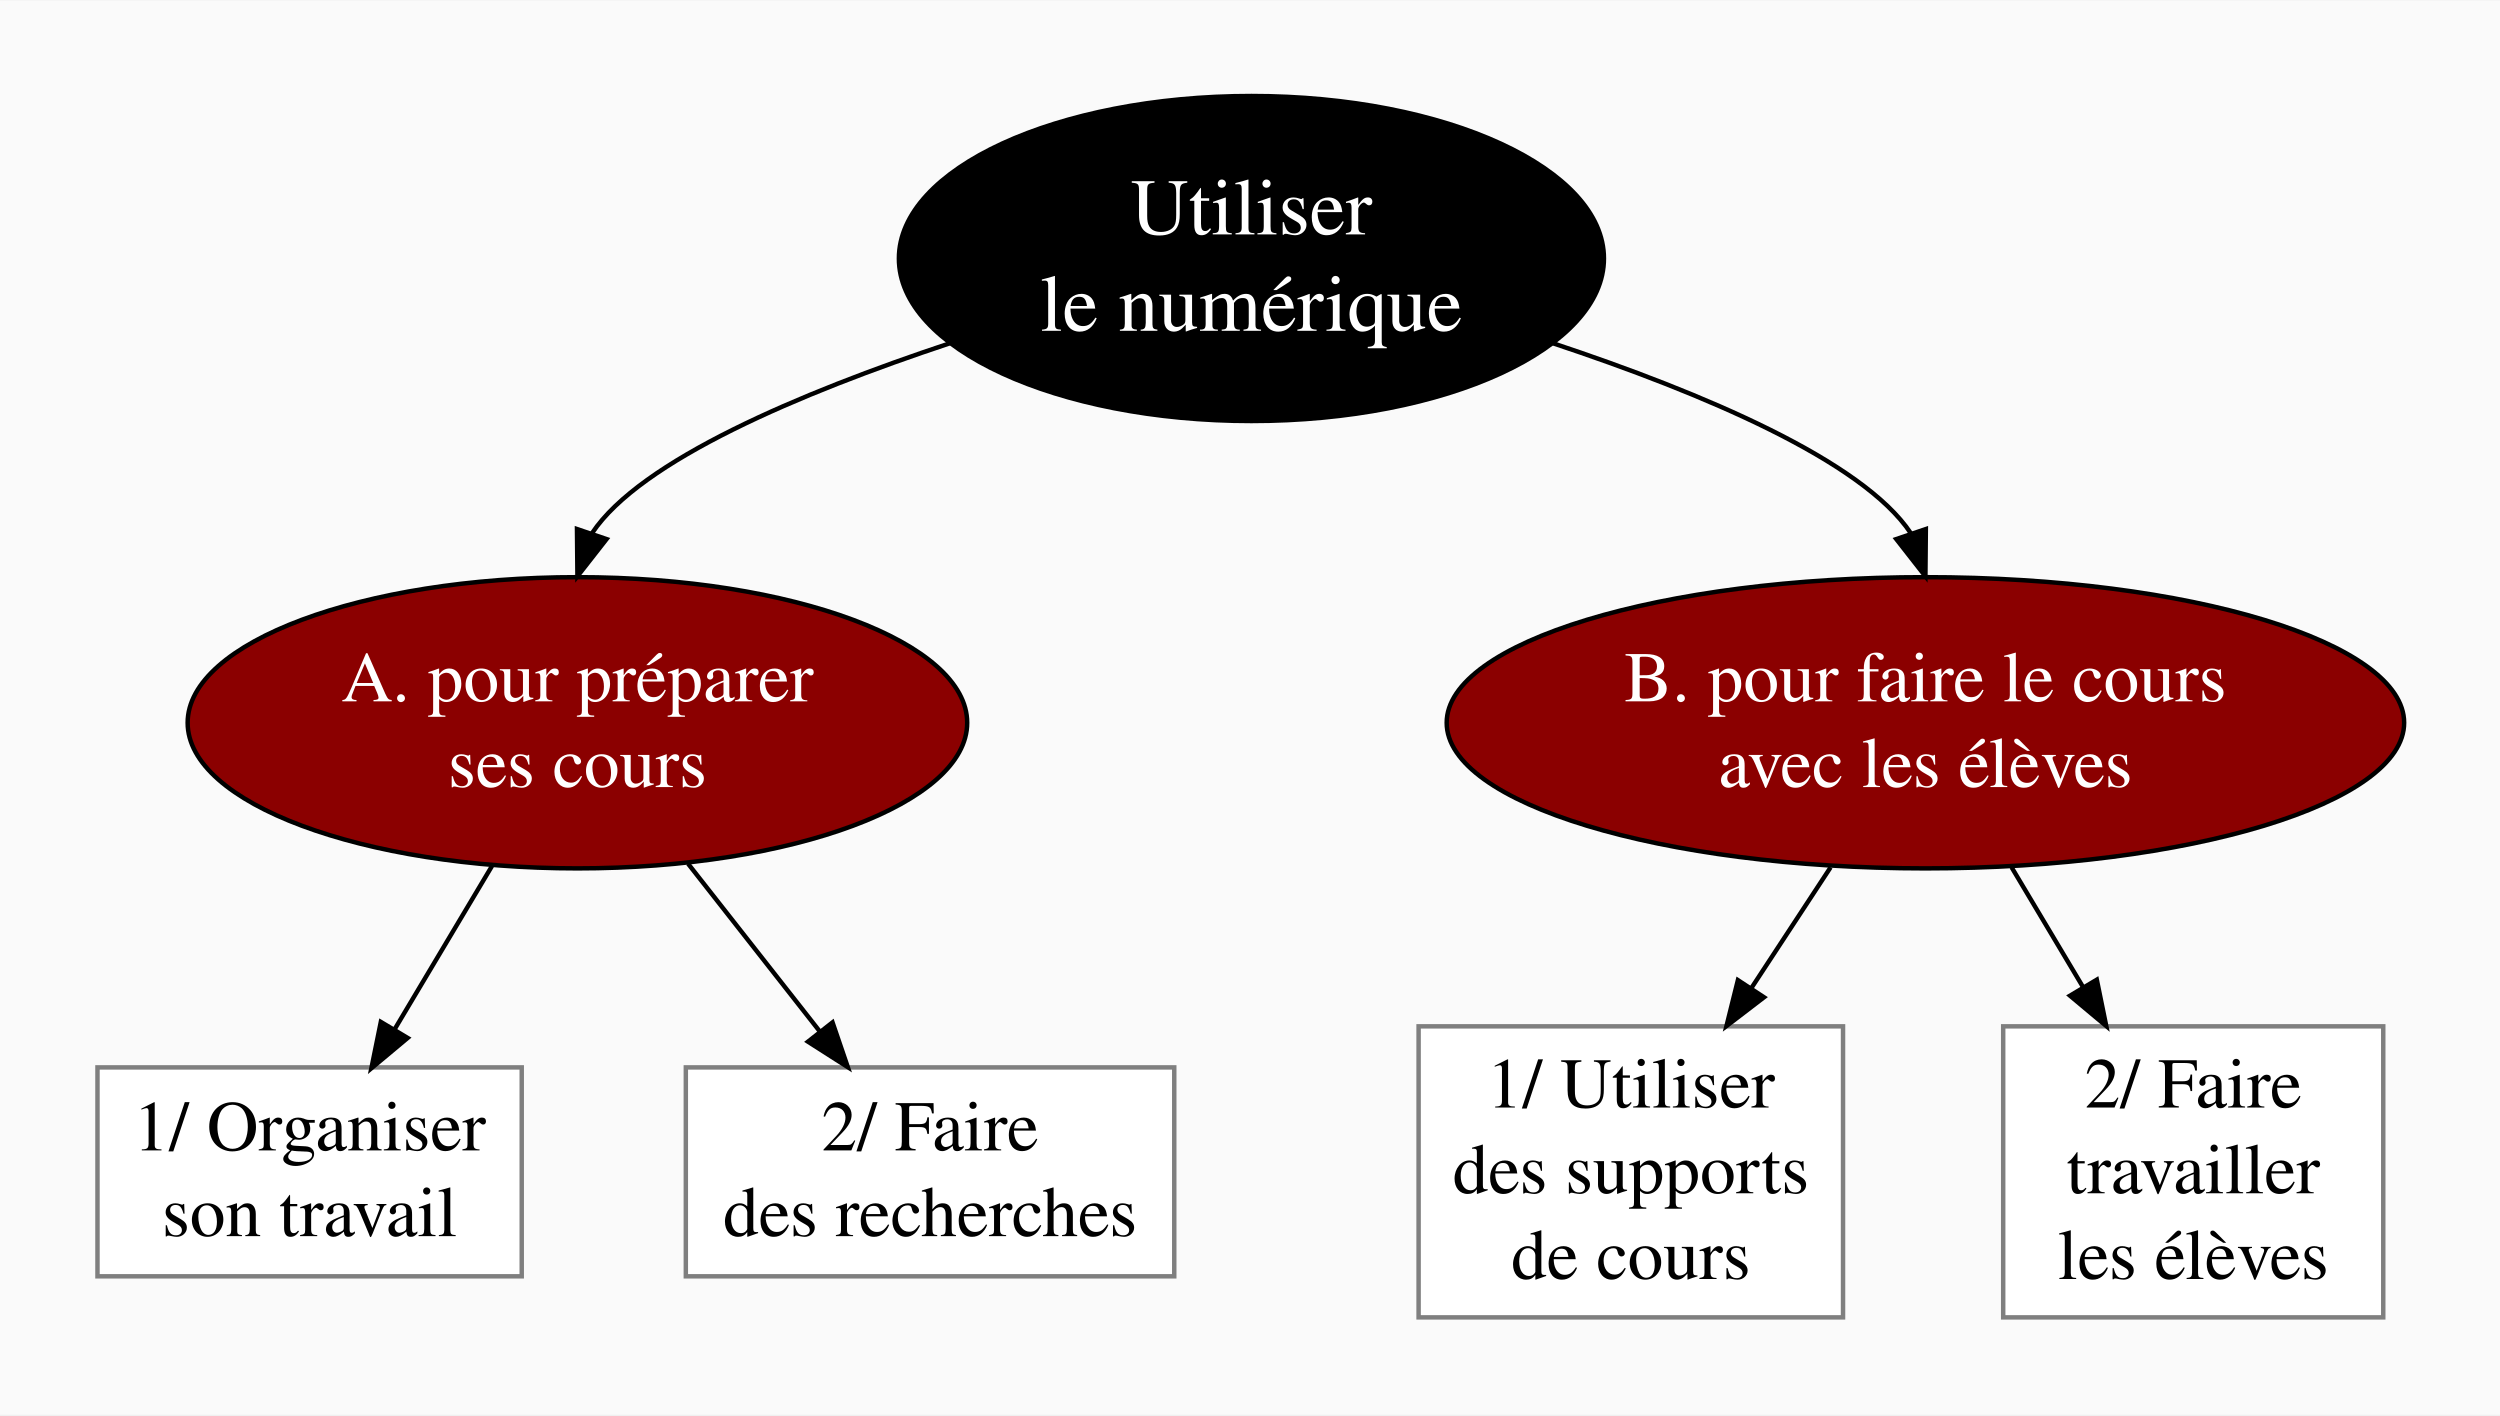
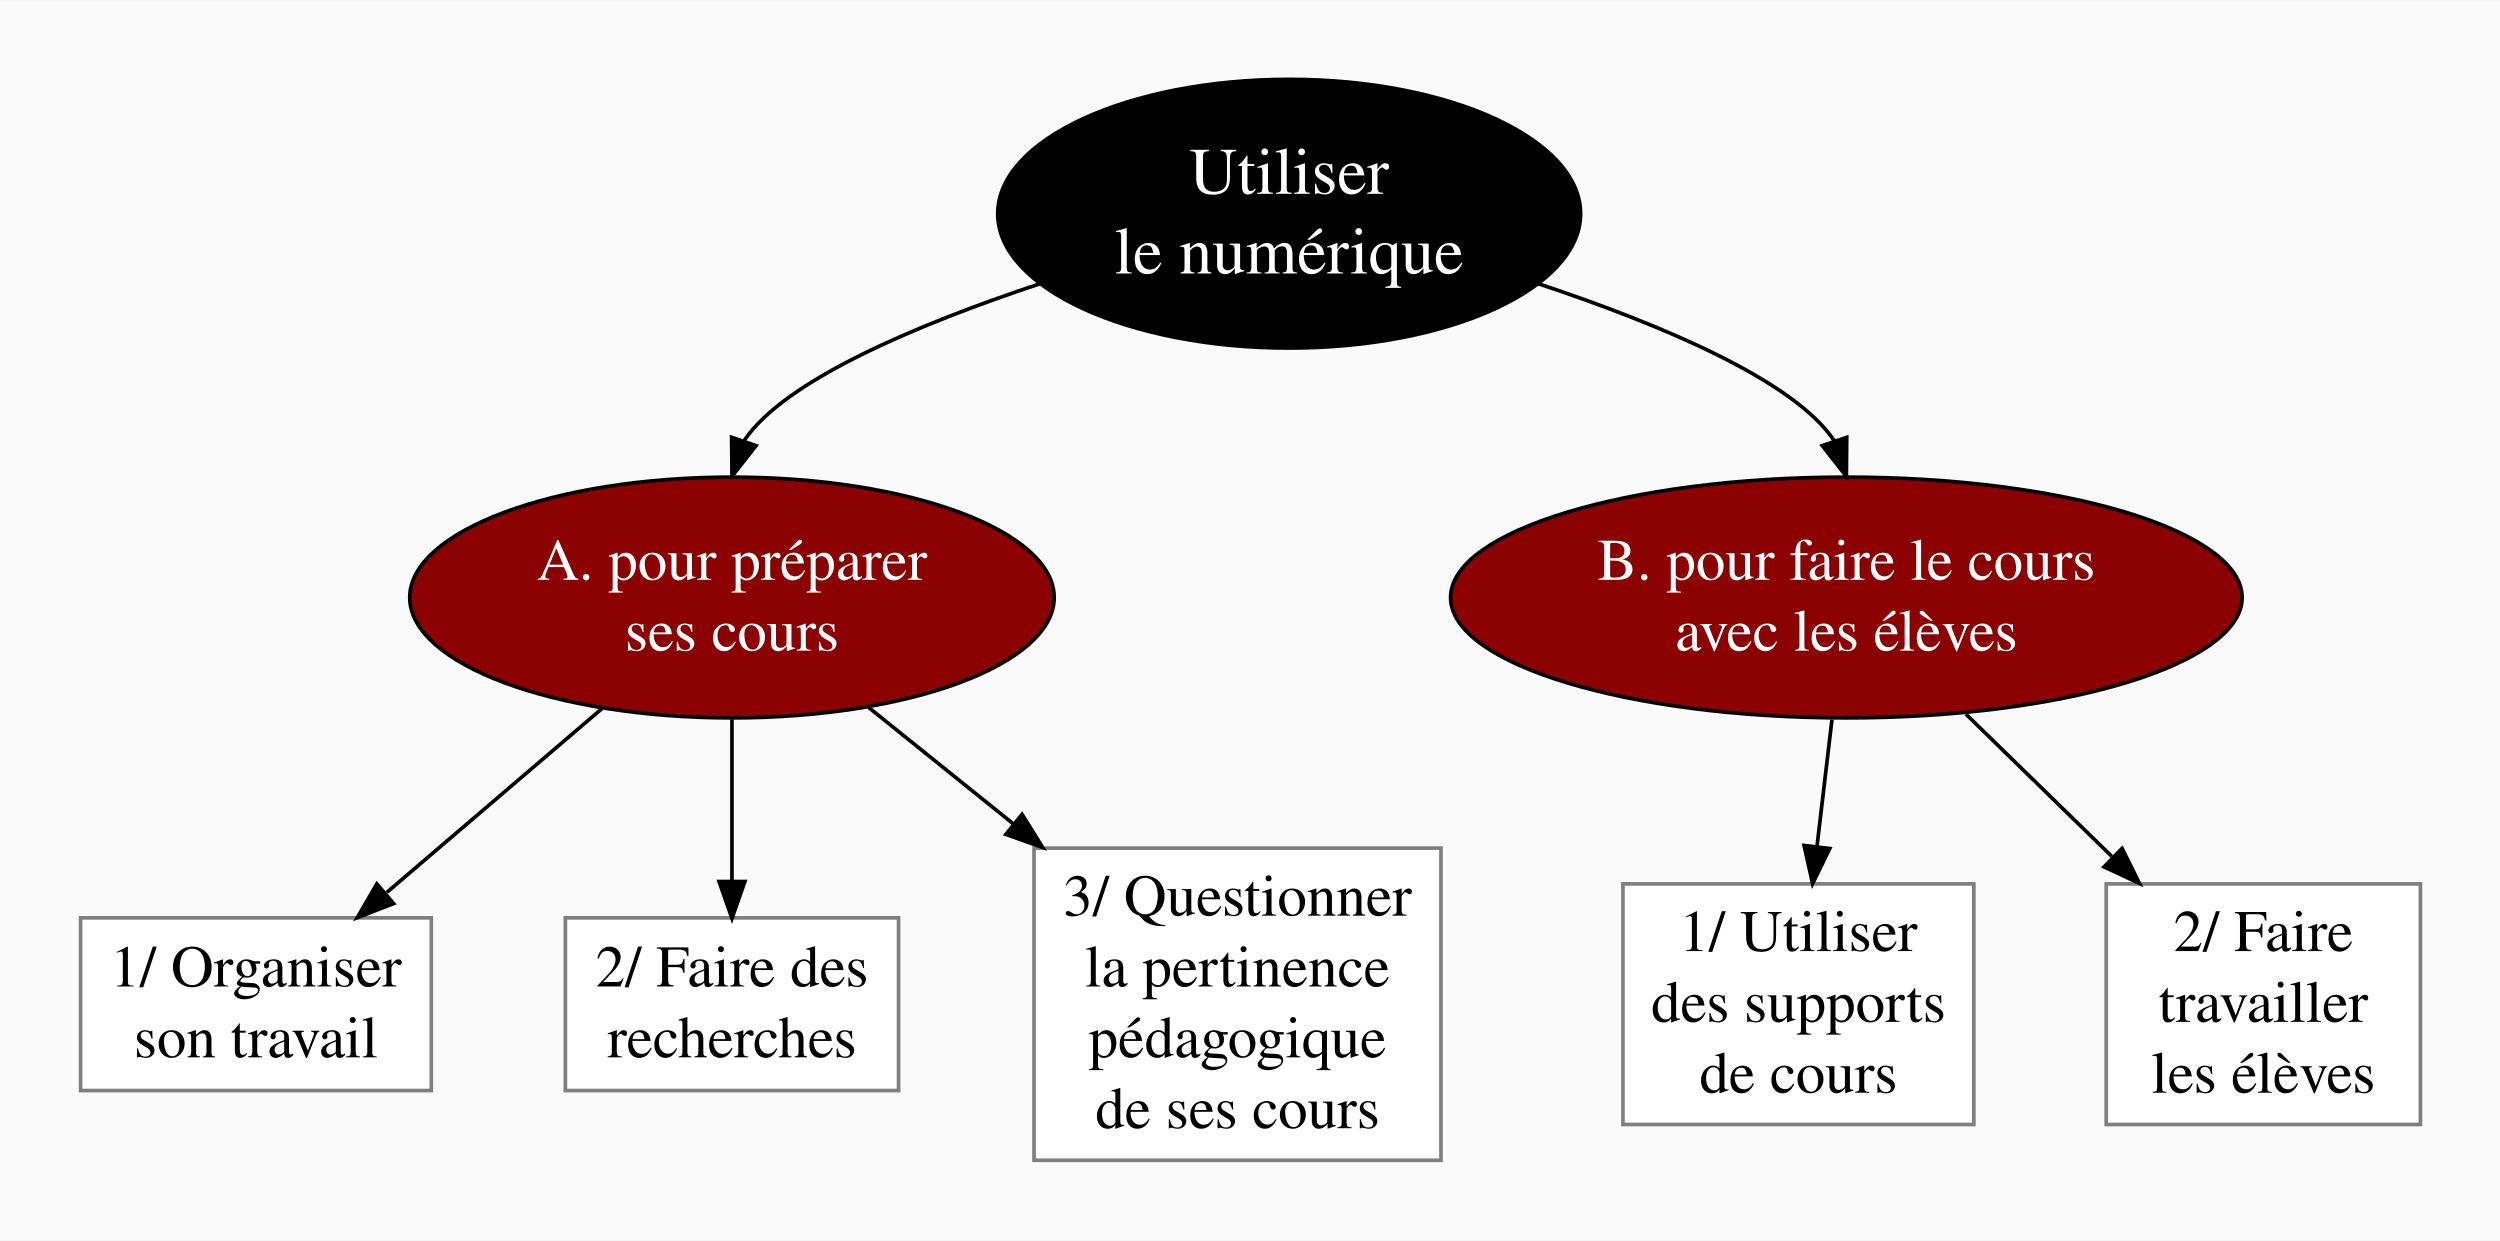
- <svg xmlns="http://www.w3.org/2000/svg" width="560pt" height="317pt" viewBox="0.00 0.00 560.09 316.83">
-   <g id="graph0" class="graph" transform="scale(1 1) rotate(0) translate(21.6 295.2272)">
-     <polygon fill="#fafafa" stroke="transparent" points="-21.6,21.6 -21.6,-295.227 538.489,-295.227 538.489,21.6 -21.6,21.6" />
+ <svg xmlns="http://www.w3.org/2000/svg" width="677pt" height="336pt" viewBox="0.00 0.00 677.50 336.03">
+   <g id="graph0" class="graph" transform="scale(1 1) rotate(0) translate(21.6 314.4272)">
+     <polygon fill="#fafafa" stroke="transparent" points="-21.6,21.6 -21.6,-314.427 655.898,-314.427 655.898,21.6 -21.6,21.6" />
    <g id="node1" class="node">
-       <ellipse fill="#000000" stroke="#000000" cx="258.762" cy="-237.423" rx="78.981" ry="36.409" />
-       <text text-anchor="middle" x="258.762" y="-242.823" font-family="Times,serif" font-size="18.00" fill="#ffffff">Utiliser</text>
-       <text text-anchor="middle" x="258.762" y="-221.223" font-family="Times,serif" font-size="18.00" fill="#ffffff">le numérique</text>
+       <ellipse fill="#000000" stroke="#000000" cx="327.762" cy="-256.623" rx="78.981" ry="36.409" />
+       <text text-anchor="middle" x="327.762" y="-262.023" font-family="Times,serif" font-size="18.00" fill="#ffffff">Utiliser</text>
+       <text text-anchor="middle" x="327.762" y="-240.423" font-family="Times,serif" font-size="18.00" fill="#ffffff">le numérique</text>
    </g>
    <g id="node2" class="node">
-       <ellipse fill="#8b0000" stroke="#000000" cx="107.762" cy="-133.41" rx="87.324" ry="32.621" />
-       <text text-anchor="middle" x="107.762" y="-138.21" font-family="Times,serif" font-size="16.00" fill="#ffffff">A. pour préparer</text>
-       <text text-anchor="middle" x="107.762" y="-119.01" font-family="Times,serif" font-size="16.00" fill="#ffffff">ses cours</text>
+       <ellipse fill="#8b0000" stroke="#000000" cx="176.762" cy="-152.61" rx="87.324" ry="32.621" />
+       <text text-anchor="middle" x="176.762" y="-157.41" font-family="Times,serif" font-size="16.00" fill="#ffffff">A. pour préparer</text>
+       <text text-anchor="middle" x="176.762" y="-138.21" font-family="Times,serif" font-size="16.00" fill="#ffffff">ses cours</text>
    </g>
    <g id="edge1" class="edge">
-       <path fill="none" stroke="#000000" d="M191.211,-218.44C157.603,-207.263 121.87,-192.155 111.049,-175.901" />
-       <polygon fill="#000000" stroke="#000000" points="114.291,-174.563 107.762,-166.22 107.663,-176.814 114.291,-174.563" />
+       <path fill="none" stroke="#000000" d="M260.211,-237.64C226.603,-226.463 190.87,-211.355 180.049,-195.101" />
+       <polygon fill="#000000" stroke="#000000" points="183.291,-193.763 176.762,-185.419 176.663,-196.014 183.291,-193.763" />
    </g>
    <g id="node3" class="node">
-       <ellipse fill="#8b0000" stroke="#000000" cx="409.762" cy="-133.41" rx="107.255" ry="32.621" />
-       <text text-anchor="middle" x="409.762" y="-138.21" font-family="Times,serif" font-size="16.00" fill="#ffffff">B. pour faire le cours</text>
-       <text text-anchor="middle" x="409.762" y="-119.01" font-family="Times,serif" font-size="16.00" fill="#ffffff">avec les élèves</text>
+       <ellipse fill="#8b0000" stroke="#000000" cx="478.762" cy="-152.61" rx="107.255" ry="32.621" />
+       <text text-anchor="middle" x="478.762" y="-157.41" font-family="Times,serif" font-size="16.00" fill="#ffffff">B. pour faire le cours</text>
+       <text text-anchor="middle" x="478.762" y="-138.21" font-family="Times,serif" font-size="16.00" fill="#ffffff">avec les élèves</text>
    </g>
    <g id="edge2" class="edge">
-       <path fill="none" stroke="#000000" d="M326.312,-218.44C359.92,-207.263 395.654,-192.155 406.474,-175.901" />
-       <polygon fill="#000000" stroke="#000000" points="409.86,-176.814 409.762,-166.22 403.232,-174.563 409.86,-176.814" />
+       <path fill="none" stroke="#000000" d="M395.312,-237.64C428.92,-226.463 464.654,-211.355 475.474,-195.101" />
+       <polygon fill="#000000" stroke="#000000" points="478.86,-196.014 478.762,-185.419 472.232,-193.763 478.86,-196.014" />
    </g>
    <g id="node4" class="node">
-       <polygon fill="#ffffff" stroke="#7f7f7f" points="95.286,-56.202 .237,-56.202 .237,-9.398 95.286,-9.398 95.286,-56.202" />
-       <text text-anchor="middle" x="47.762" y="-37.6" font-family="Times,serif" font-size="16.00" fill="#000000">1/ Organiser</text>
-       <text text-anchor="middle" x="47.762" y="-18.4" font-family="Times,serif" font-size="16.00" fill="#000000">son travail</text>
+       <polygon fill="#ffffff" stroke="#7f7f7f" points="95.286,-65.802 .237,-65.802 .237,-18.998 95.286,-18.998 95.286,-65.802" />
+       <text text-anchor="middle" x="47.762" y="-47.2" font-family="Times,serif" font-size="16.00" fill="#000000">1/ Organiser</text>
+       <text text-anchor="middle" x="47.762" y="-28" font-family="Times,serif" font-size="16.00" fill="#000000">son travail</text>
    </g>
    <g id="edge4" class="edge">
-       <path fill="none" stroke="#000000" d="M88.612,-101.3C81.616,-89.568 73.71,-76.311 66.729,-64.606" />
-       <polygon fill="#000000" stroke="#000000" points="69.73,-62.804 61.602,-56.008 63.718,-66.39 69.73,-62.804" />
+       <path fill="none" stroke="#000000" d="M141.512,-122.495C123.398,-107.019 101.38,-88.208 83.235,-72.706" />
+       <polygon fill="#000000" stroke="#000000" points="85.075,-69.675 75.198,-65.84 80.528,-74.997 85.075,-69.675" />
    </g>
    <g id="node5" class="node">
-       <polygon fill="#ffffff" stroke="#7f7f7f" points="241.474,-56.202 132.049,-56.202 132.049,-9.398 241.474,-9.398 241.474,-56.202" />
-       <text text-anchor="middle" x="186.762" y="-37.6" font-family="Times,serif" font-size="16.00" fill="#000000">2/ Faire</text>
-       <text text-anchor="middle" x="186.762" y="-18.4" font-family="Times,serif" font-size="16.00" fill="#000000">des recherches</text>
+       <polygon fill="#ffffff" stroke="#7f7f7f" points="221.905,-65.802 131.618,-65.802 131.618,-18.998 221.905,-18.998 221.905,-65.802" />
+       <text text-anchor="middle" x="176.762" y="-47.2" font-family="Times,serif" font-size="16.00" fill="#000000">2/ Faire des</text>
+       <text text-anchor="middle" x="176.762" y="-28" font-family="Times,serif" font-size="16.00" fill="#000000">recherches</text>
    </g>
    <g id="edge5" class="edge">
-       <path fill="none" stroke="#000000" d="M132.541,-101.852C141.953,-89.866 152.666,-76.222 162.07,-64.246" />
-       <polygon fill="#000000" stroke="#000000" points="164.916,-66.288 168.339,-56.261 159.411,-61.965 164.916,-66.288" />
+       <path fill="none" stroke="#000000" d="M176.762,-119.543C176.762,-105.699 176.762,-89.633 176.762,-75.759" />
+       <polygon fill="#000000" stroke="#000000" points="180.262,-75.648 176.762,-65.648 173.262,-75.648 180.262,-75.648" />
    </g>
    <g id="node6" class="node">
-       <polygon fill="#ffffff" stroke="#7f7f7f" points="391.305,-65.401 296.218,-65.401 296.218,-.199 391.305,-.199 391.305,-65.401" />
-       <text text-anchor="middle" x="343.762" y="-47.2" font-family="Times,serif" font-size="16.00" fill="#000000">1/ Utiliser</text>
-       <text text-anchor="middle" x="343.762" y="-28" font-family="Times,serif" font-size="16.00" fill="#000000">des supports</text>
-       <text text-anchor="middle" x="343.762" y="-8.8" font-family="Times,serif" font-size="16.00" fill="#000000">de cours</text>
+       <polygon fill="#ffffff" stroke="#7f7f7f" points="368.905,-84.7 258.618,-84.7 258.618,-.1 368.905,-.1 368.905,-84.7" />
+       <text text-anchor="middle" x="313.762" y="-66.4" font-family="Times,serif" font-size="16.00" fill="#000000">3/ Questionner</text>
+       <text text-anchor="middle" x="313.762" y="-47.2" font-family="Times,serif" font-size="16.00" fill="#000000">la pertinence</text>
+       <text text-anchor="middle" x="313.762" y="-28" font-family="Times,serif" font-size="16.00" fill="#000000">pédagogique</text>
+       <text text-anchor="middle" x="313.762" y="-8.8" font-family="Times,serif" font-size="16.00" fill="#000000">de ses cours</text>
    </g>
    <g id="edge6" class="edge">
-       <path fill="none" stroke="#000000" d="M388.515,-101.022C382.861,-92.403 376.677,-82.977 370.76,-73.956" />
-       <polygon fill="#000000" stroke="#000000" points="373.606,-71.913 365.194,-65.472 367.753,-75.753 373.606,-71.913" />
+       <path fill="none" stroke="#000000" d="M213.836,-122.785C225.958,-113.033 239.757,-101.933 253.149,-91.16" />
+       <polygon fill="#000000" stroke="#000000" points="255.373,-93.863 260.971,-84.868 250.985,-88.409 255.373,-93.863" />
    </g>
    <g id="node7" class="node">
-       <polygon fill="#ffffff" stroke="#7f7f7f" points="512.335,-65.401 427.188,-65.401 427.188,-.199 512.335,-.199 512.335,-65.401" />
-       <text text-anchor="middle" x="469.762" y="-47.2" font-family="Times,serif" font-size="16.00" fill="#000000">2/ Faire</text>
-       <text text-anchor="middle" x="469.762" y="-28" font-family="Times,serif" font-size="16.00" fill="#000000">travailler</text>
-       <text text-anchor="middle" x="469.762" y="-8.8" font-family="Times,serif" font-size="16.00" fill="#000000">les élèves</text>
+       <polygon fill="#ffffff" stroke="#7f7f7f" points="513.305,-75.001 418.218,-75.001 418.218,-9.799 513.305,-9.799 513.305,-75.001" />
+       <text text-anchor="middle" x="465.762" y="-56.8" font-family="Times,serif" font-size="16.00" fill="#000000">1/ Utiliser</text>
+       <text text-anchor="middle" x="465.762" y="-37.6" font-family="Times,serif" font-size="16.00" fill="#000000">des supports</text>
+       <text text-anchor="middle" x="465.762" y="-18.4" font-family="Times,serif" font-size="16.00" fill="#000000">de cours</text>
    </g>
    <g id="edge7" class="edge">
-       <path fill="none" stroke="#000000" d="M429.076,-101.022C434.163,-92.492 439.722,-83.171 445.051,-74.235" />
-       <polygon fill="#000000" stroke="#000000" points="448.161,-75.853 450.277,-65.472 442.149,-72.268 448.161,-75.853" />
+       <path fill="none" stroke="#000000" d="M474.861,-119.543C473.59,-108.766 472.16,-96.643 470.817,-85.255" />
+       <polygon fill="#000000" stroke="#000000" points="474.262,-84.585 469.615,-75.063 467.31,-85.405 474.262,-84.585" />
+     </g>
+     <g id="node8" class="node">
+       <polygon fill="#ffffff" stroke="#7f7f7f" points="634.335,-75.001 549.188,-75.001 549.188,-9.799 634.335,-9.799 634.335,-75.001" />
+       <text text-anchor="middle" x="591.762" y="-56.8" font-family="Times,serif" font-size="16.00" fill="#000000">2/ Faire</text>
+       <text text-anchor="middle" x="591.762" y="-37.6" font-family="Times,serif" font-size="16.00" fill="#000000">travailler</text>
+       <text text-anchor="middle" x="591.762" y="-18.4" font-family="Times,serif" font-size="16.00" fill="#000000">les élèves</text>
+     </g>
+     <g id="edge8" class="edge">
+       <path fill="none" stroke="#000000" d="M511.143,-121.028C523.464,-109.011 537.669,-95.157 550.689,-82.458" />
+       <polygon fill="#000000" stroke="#000000" points="553.481,-84.624 558.196,-75.137 548.593,-79.613 553.481,-84.624" />
    </g>
  </g>
</svg>
